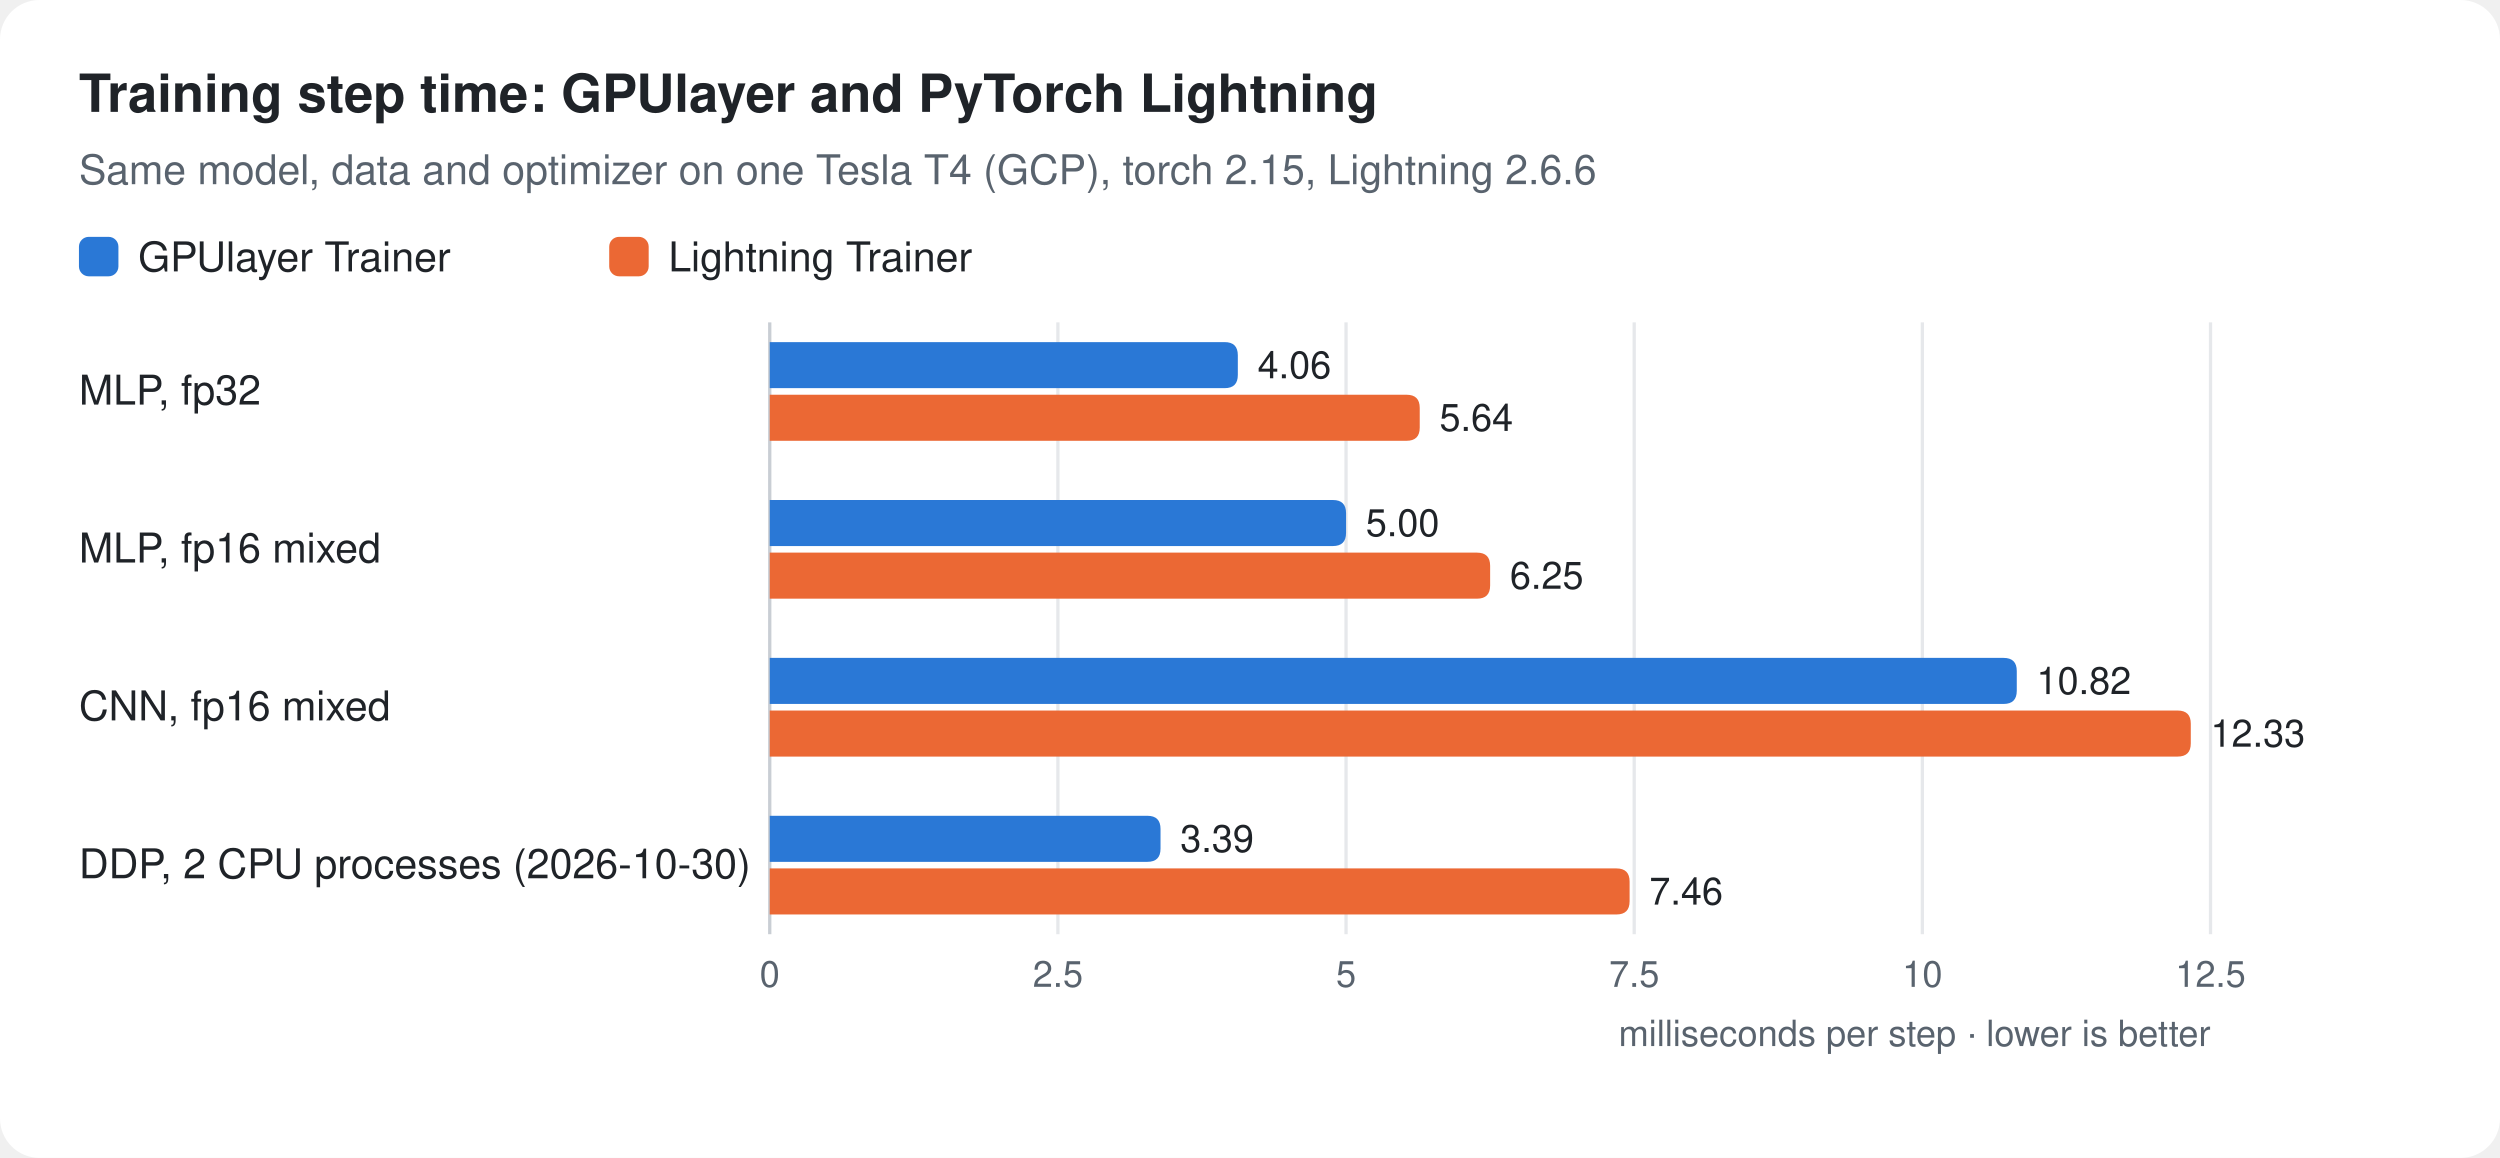
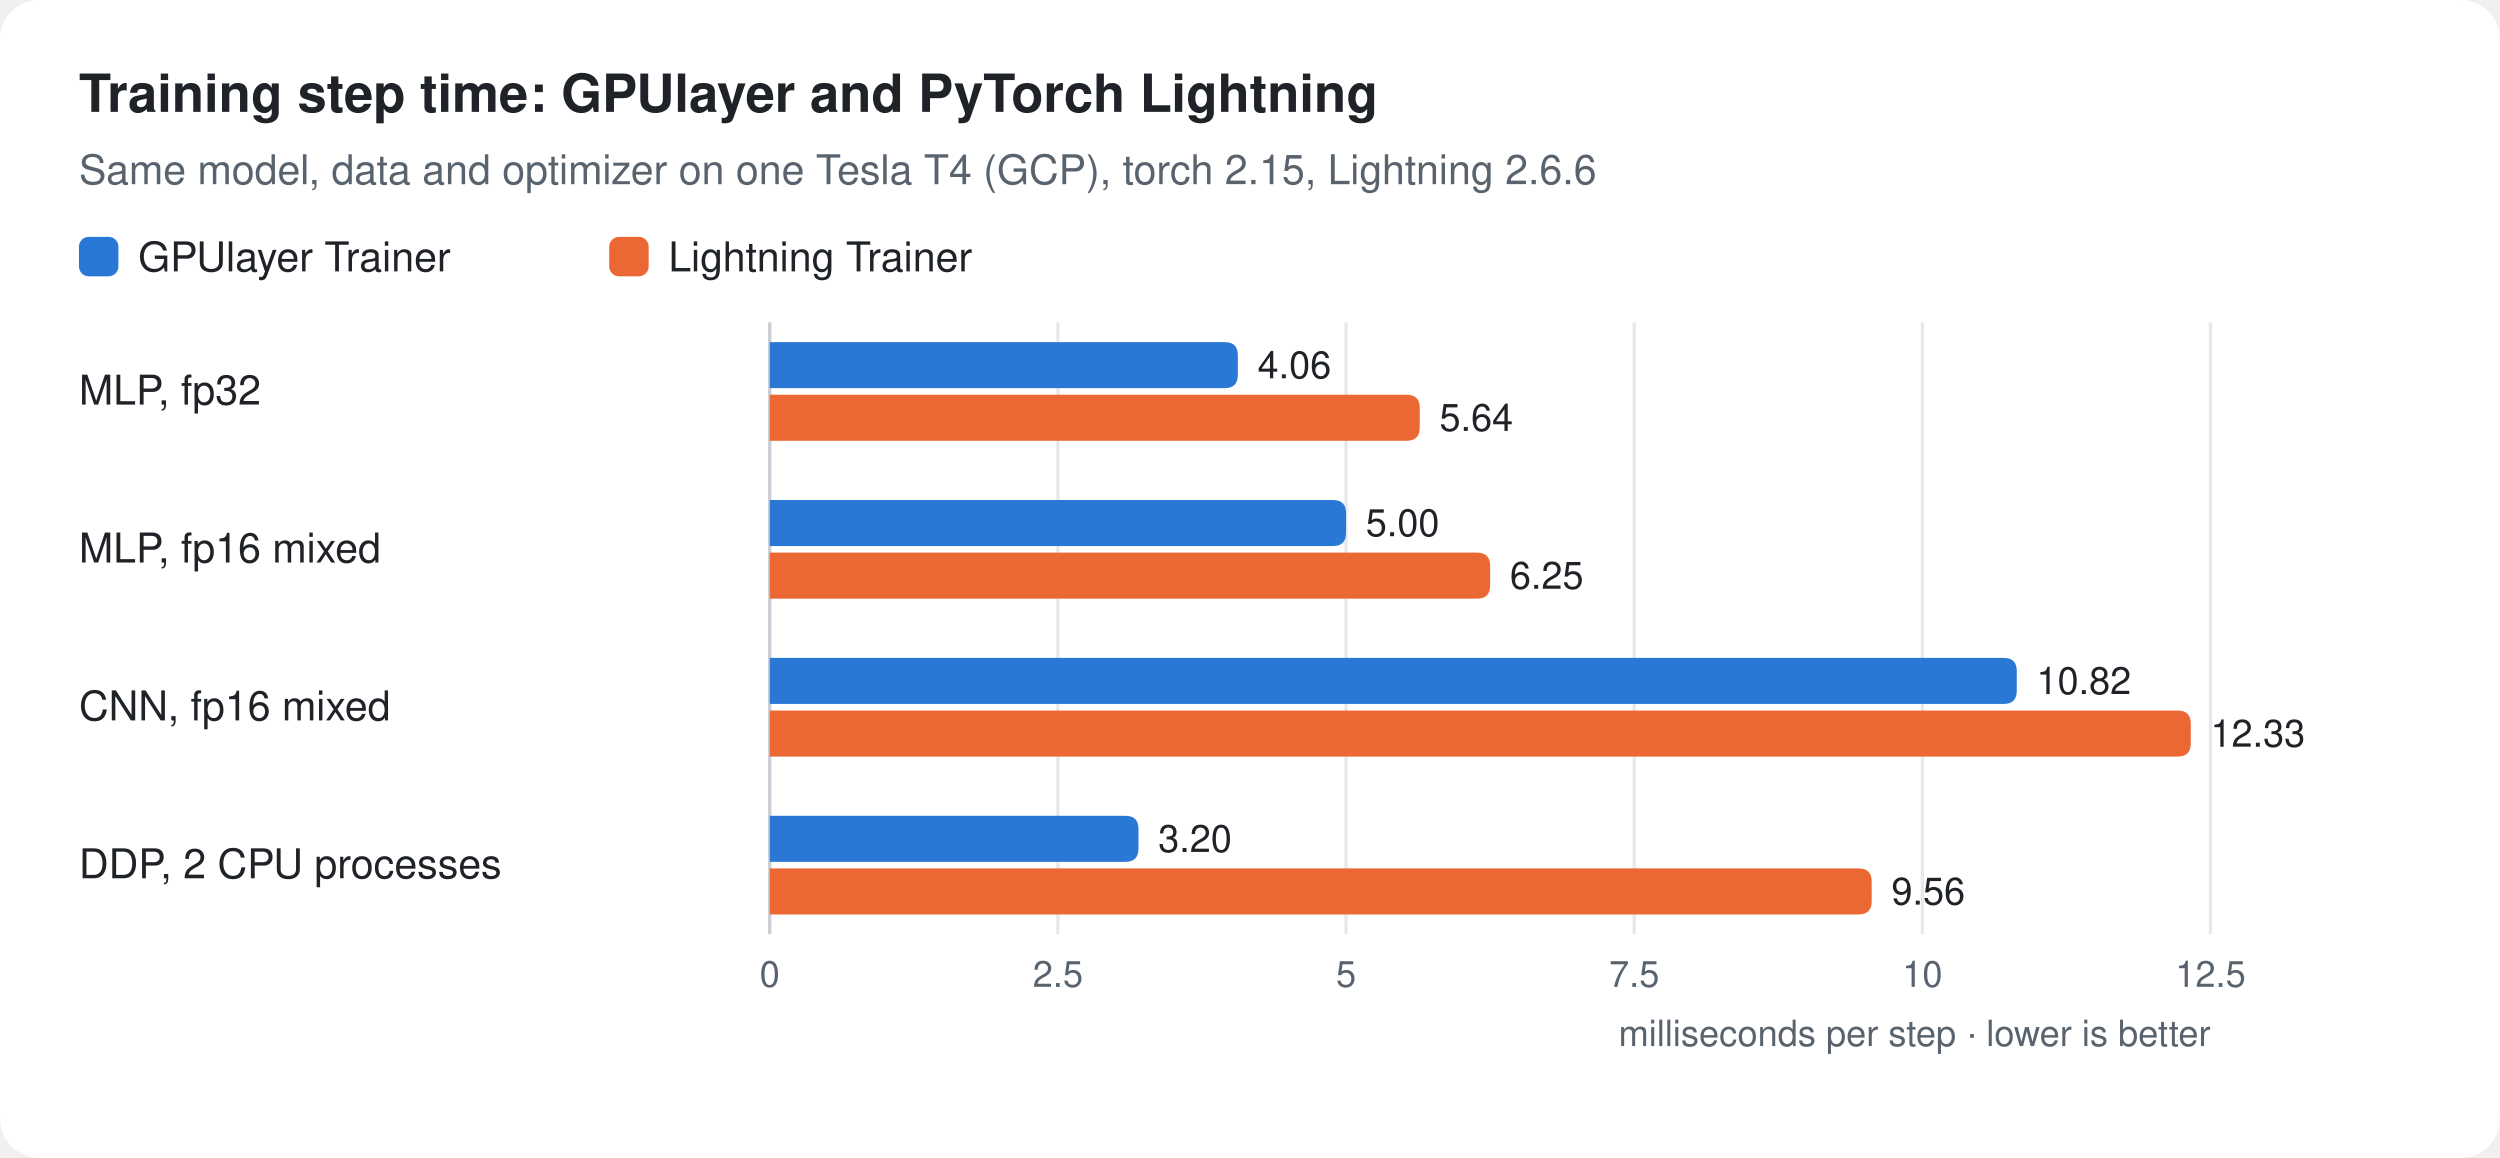
<svg xmlns="http://www.w3.org/2000/svg" viewBox="0 0 760 352" width="760" height="352" role="img" aria-label="Training step time: GPUlayer and PyTorch Lightning: Same model, data and optimizer on one Tesla T4 (GCP), torch 2.15, Lightning 2.6.6">
  <rect width="760" height="352" rx="12" fill="#ffffff" />
  <text x="24.0" y="34.0" font-family="-apple-system, 'Segoe UI', Helvetica, Arial, sans-serif" font-size="16" font-weight="600" fill="#1f2328" text-anchor="start">Training step time: GPUlayer and PyTorch Lightning</text>
  <text x="24.0" y="56.0" font-family="-apple-system, 'Segoe UI', Helvetica, Arial, sans-serif" font-size="12.5" font-weight="400" fill="#59636e" text-anchor="start">Same model, data and optimizer on one Tesla T4 (GCP), torch 2.15, Lightning 2.6.6</text>
  <rect x="24" y="72" width="12" height="12" rx="3" fill="#2a78d6" />
  <text x="42.0" y="82.5" font-family="-apple-system, 'Segoe UI', Helvetica, Arial, sans-serif" font-size="12.5" font-weight="400" fill="#1f2328" text-anchor="start">GPUlayer Trainer</text>
  <rect x="185.2" y="72" width="12" height="12" rx="3" fill="#eb6834" />
  <text x="203.2" y="82.5" font-family="-apple-system, 'Segoe UI', Helvetica, Arial, sans-serif" font-size="12.5" font-weight="400" fill="#1f2328" text-anchor="start">Lightning Trainer</text>
  <line x1="234.0" y1="98" x2="234.0" y2="284" stroke="#c9ced4" stroke-width="1" />
  <text x="234.0" y="300.0" font-family="-apple-system, 'Segoe UI', Helvetica, Arial, sans-serif" font-size="11" font-weight="400" fill="#59636e" text-anchor="middle">0</text>
  <line x1="321.6" y1="98" x2="321.6" y2="284" stroke="#e6e8eb" stroke-width="1" />
  <text x="321.6" y="300.0" font-family="-apple-system, 'Segoe UI', Helvetica, Arial, sans-serif" font-size="11" font-weight="400" fill="#59636e" text-anchor="middle">2.5</text>
  <line x1="409.2" y1="98" x2="409.2" y2="284" stroke="#e6e8eb" stroke-width="1" />
  <text x="409.2" y="300.0" font-family="-apple-system, 'Segoe UI', Helvetica, Arial, sans-serif" font-size="11" font-weight="400" fill="#59636e" text-anchor="middle">5</text>
  <line x1="496.8" y1="98" x2="496.8" y2="284" stroke="#e6e8eb" stroke-width="1" />
  <text x="496.8" y="300.0" font-family="-apple-system, 'Segoe UI', Helvetica, Arial, sans-serif" font-size="11" font-weight="400" fill="#59636e" text-anchor="middle">7.5</text>
  <line x1="584.4" y1="98" x2="584.4" y2="284" stroke="#e6e8eb" stroke-width="1" />
  <text x="584.4" y="300.0" font-family="-apple-system, 'Segoe UI', Helvetica, Arial, sans-serif" font-size="11" font-weight="400" fill="#59636e" text-anchor="middle">10</text>
  <line x1="672.0" y1="98" x2="672.0" y2="284" stroke="#e6e8eb" stroke-width="1" />
  <text x="672.0" y="300.0" font-family="-apple-system, 'Segoe UI', Helvetica, Arial, sans-serif" font-size="11" font-weight="400" fill="#59636e" text-anchor="middle">12.5</text>
  <text x="672.0" y="318.0" font-family="-apple-system, 'Segoe UI', Helvetica, Arial, sans-serif" font-size="11" font-weight="400" fill="#59636e" text-anchor="end">milliseconds per step · lower is better</text>
  <text x="24.0" y="123.0" font-family="-apple-system, 'Segoe UI', Helvetica, Arial, sans-serif" font-size="12.5" font-weight="400" fill="#1f2328" text-anchor="start">MLP, fp32</text>
  <path d="M234.0 104.0H372.3Q376.3 104.0 376.3 108.0V114.0Q376.3 118.0 372.3 118.0H234.0Z" fill="#2a78d6" />
  <text x="382.3" y="115.0" font-family="-apple-system, 'Segoe UI', Helvetica, Arial, sans-serif" font-size="11.5" font-weight="400" fill="#1f2328" text-anchor="start">4.06</text>
  <path d="M234.0 120.0H427.6Q431.6 120.0 431.6 124.0V130.0Q431.6 134.0 427.6 134.0H234.0Z" fill="#eb6834" />
  <text x="437.6" y="131.0" font-family="-apple-system, 'Segoe UI', Helvetica, Arial, sans-serif" font-size="11.5" font-weight="400" fill="#1f2328" text-anchor="start">5.64</text>
  <text x="24.0" y="171.0" font-family="-apple-system, 'Segoe UI', Helvetica, Arial, sans-serif" font-size="12.5" font-weight="400" fill="#1f2328" text-anchor="start">MLP, fp16 mixed</text>
  <path d="M234.0 152.0H405.2Q409.2 152.0 409.2 156.0V162.0Q409.2 166.0 405.2 166.0H234.0Z" fill="#2a78d6" />
  <text x="415.2" y="163.0" font-family="-apple-system, 'Segoe UI', Helvetica, Arial, sans-serif" font-size="11.5" font-weight="400" fill="#1f2328" text-anchor="start">5.00</text>
  <path d="M234.0 168.0H449.0Q453.0 168.0 453.0 172.0V178.0Q453.0 182.0 449.0 182.0H234.0Z" fill="#eb6834" />
  <text x="459.0" y="179.0" font-family="-apple-system, 'Segoe UI', Helvetica, Arial, sans-serif" font-size="11.5" font-weight="400" fill="#1f2328" text-anchor="start">6.25</text>
  <text x="24.0" y="219.0" font-family="-apple-system, 'Segoe UI', Helvetica, Arial, sans-serif" font-size="12.5" font-weight="400" fill="#1f2328" text-anchor="start">CNN, fp16 mixed</text>
  <path d="M234.0 200.0H609.1Q613.1 200.0 613.1 204.0V210.0Q613.1 214.0 609.1 214.0H234.0Z" fill="#2a78d6" />
  <text x="619.1" y="211.0" font-family="-apple-system, 'Segoe UI', Helvetica, Arial, sans-serif" font-size="11.5" font-weight="400" fill="#1f2328" text-anchor="start">10.82</text>
  <path d="M234.0 216.0H662.0Q666.0 216.0 666.0 220.0V226.0Q666.0 230.0 662.0 230.0H234.0Z" fill="#eb6834" />
  <text x="672.0" y="227.0" font-family="-apple-system, 'Segoe UI', Helvetica, Arial, sans-serif" font-size="11.5" font-weight="400" fill="#1f2328" text-anchor="start">12.33</text>
-   <text x="24.0" y="267.0" font-family="-apple-system, 'Segoe UI', Helvetica, Arial, sans-serif" font-size="12.5" font-weight="400" fill="#1f2328" text-anchor="start">DDP, 2 CPU processes (2026-10-30)</text>
-   <path d="M234.0 248.0H348.8Q352.8 248.0 352.8 252.0V258.0Q352.8 262.0 348.8 262.0H234.0Z" fill="#2a78d6" />
-   <text x="358.8" y="259.0" font-family="-apple-system, 'Segoe UI', Helvetica, Arial, sans-serif" font-size="11.5" font-weight="400" fill="#1f2328" text-anchor="start">3.39</text>
-   <path d="M234.0 264.0H491.4Q495.4 264.0 495.4 268.0V274.0Q495.4 278.0 491.4 278.0H234.0Z" fill="#eb6834" />
-   <text x="501.4" y="275.0" font-family="-apple-system, 'Segoe UI', Helvetica, Arial, sans-serif" font-size="11.5" font-weight="400" fill="#1f2328" text-anchor="start">7.46</text>
+   <text x="24.0" y="267.0" font-family="-apple-system, 'Segoe UI', Helvetica, Arial, sans-serif" font-size="12.5" font-weight="400" fill="#1f2328" text-anchor="start">DDP, 2 CPU processes</text>
+   <path d="M234.0 248.0H342.1Q346.1 248.0 346.1 252.0V258.0Q346.1 262.0 342.1 262.0H234.0Z" fill="#2a78d6" />
+   <text x="352.1" y="259.0" font-family="-apple-system, 'Segoe UI', Helvetica, Arial, sans-serif" font-size="11.5" font-weight="400" fill="#1f2328" text-anchor="start">3.20</text>
+   <path d="M234.0 264.0H565.0Q569.0 264.0 569.0 268.0V274.0Q569.0 278.0 565.0 278.0H234.0Z" fill="#eb6834" />
+   <text x="575.0" y="275.0" font-family="-apple-system, 'Segoe UI', Helvetica, Arial, sans-serif" font-size="11.5" font-weight="400" fill="#1f2328" text-anchor="start">9.56</text>
</svg>
